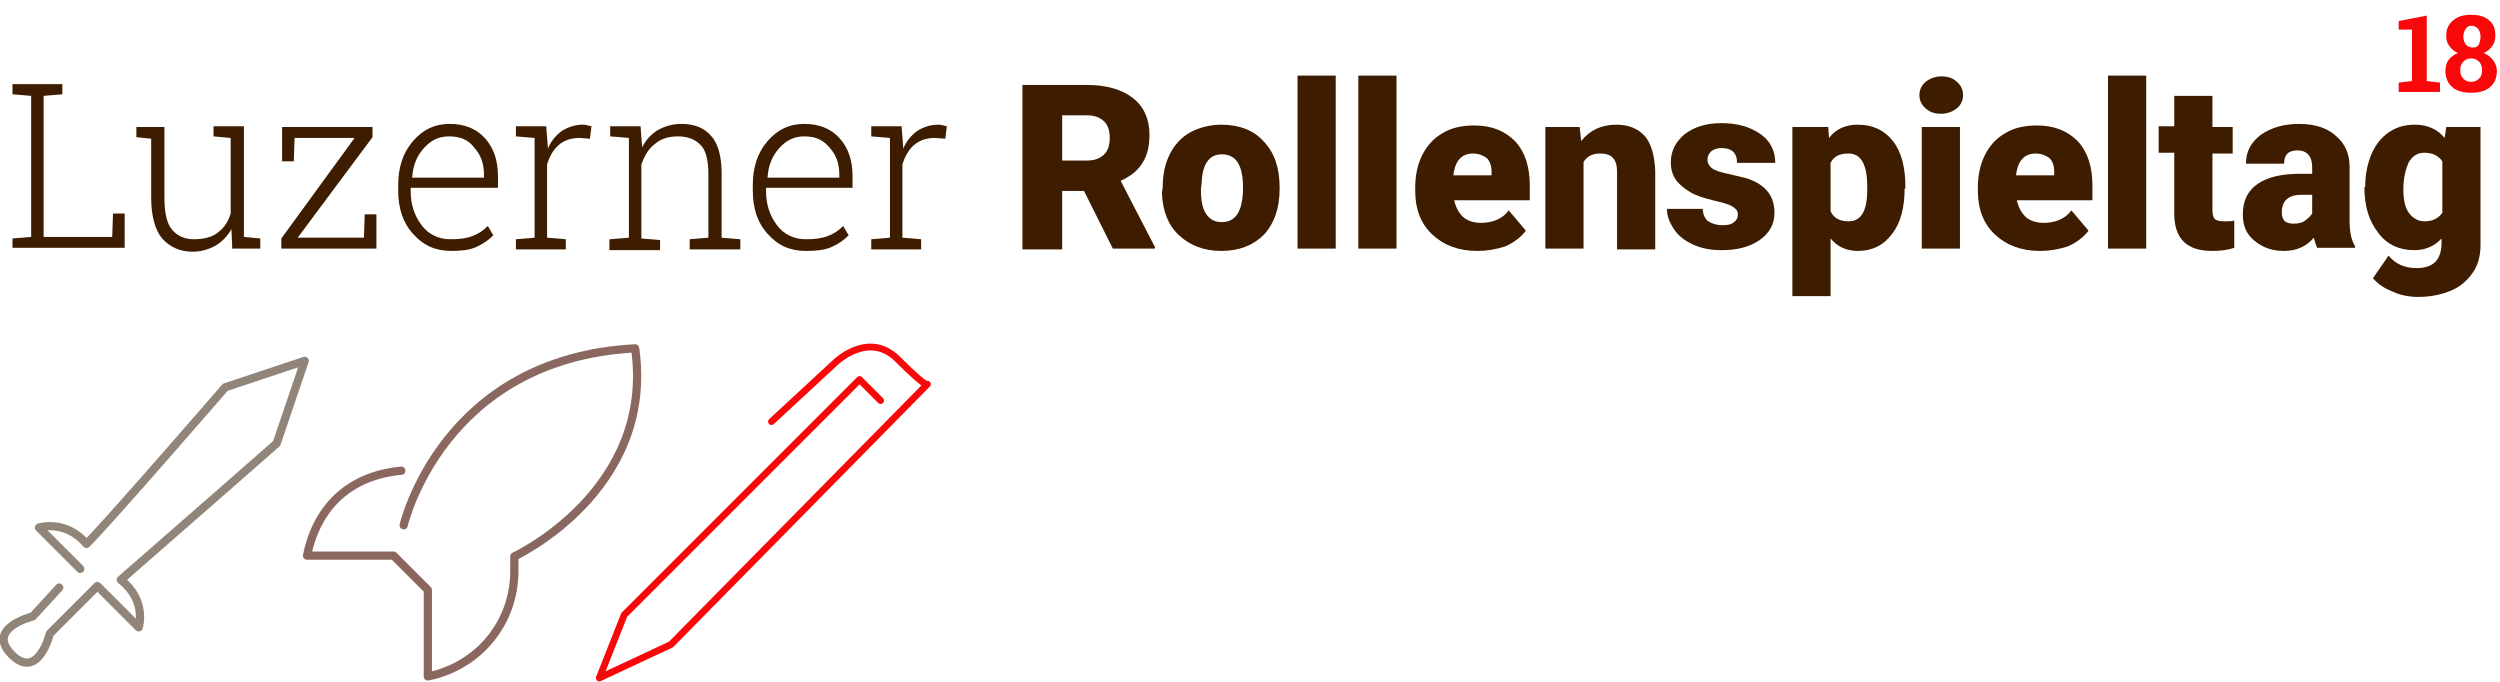
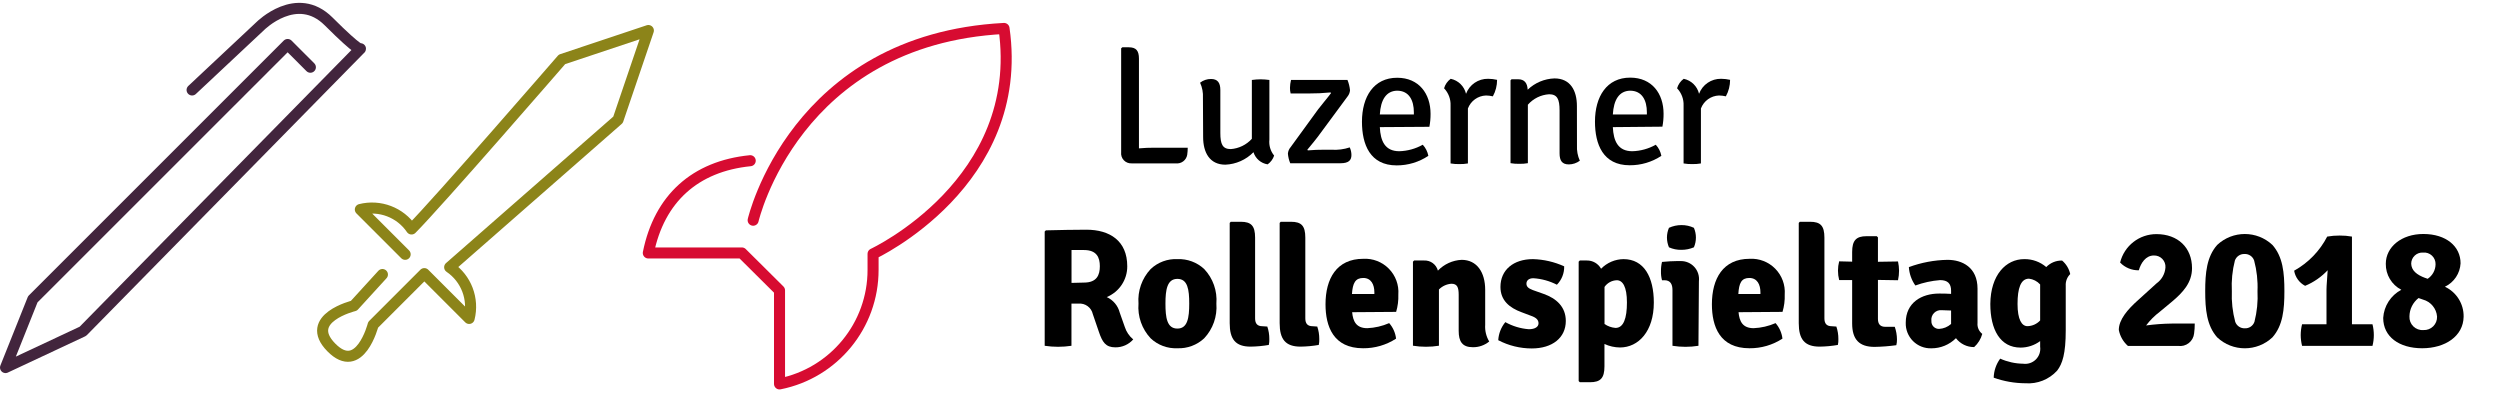
- <svg xmlns="http://www.w3.org/2000/svg" viewBox="0 0 320.8 87.5">
-   <style type="text/css">
-   .st0{fill:#3D1C00;}
-   .st1{fill:none;stroke:#F80808;stroke-width:0.873;stroke-linecap:round;stroke-linejoin:round;stroke-miterlimit:10;}
-   .st2{fill:none;stroke:#8A685F;stroke-width:1.057;stroke-linecap:round;stroke-linejoin:round;stroke-miterlimit:10;}
-   .st3{fill:none;stroke:#918579;stroke-width:1.057;stroke-linecap:round;stroke-linejoin:round;stroke-miterlimit:10;}
-   .st4{fill:#F80808;}
-   </style>
-   <g>
-     <path class="st0" d="M1.6,31.9v-1.3l2.4-0.2V12.3l-2.4-0.2v-1.3h2.4h1.7H8v1.3l-2.4,0.2v18.1h8.8l0.1-3h1.5v4.4H1.6z" />
-     <path class="st0" d="M29.7,29.4c-0.5,0.9-1.2,1.6-2,2.1c-0.9,0.5-1.9,0.8-3,0.8c-1.6,0-2.9-0.6-3.9-1.7c-0.9-1.1-1.4-2.9-1.4-5.2     v-7.6l-1.9-0.2v-1.3h1.9h1.7v9.1c0,1.9,0.3,3.3,1,4.1c0.7,0.8,1.6,1.2,2.8,1.2c1.3,0,2.4-0.3,3.1-0.9c0.8-0.6,1.3-1.4,1.6-2.4v-9.7     l-2.2-0.2v-1.3h2.2h1.7v14.2l2.1,0.2v1.3h-3.6L29.7,29.4z" />
-     <path class="st0" d="M38.2,30.5h8.5l0.1-3h1.5v4.4H36.1v-1.3l9.4-12.9h-7.7l-0.1,3h-1.5v-4.4h11.6v1.3L38.2,30.5z" />
-     <path class="st0" d="M57.9,32.2c-2,0-3.6-0.7-4.9-2.2c-1.3-1.4-1.9-3.3-1.9-5.5v-0.8c0-2.2,0.6-4.1,1.9-5.6     c1.3-1.5,2.8-2.2,4.7-2.2c1.9,0,3.4,0.6,4.5,1.8c1.1,1.2,1.7,2.8,1.7,4.9v1.5H52.7v0.4c0,1.8,0.5,3.2,1.4,4.4     c0.9,1.2,2.2,1.8,3.7,1.8c1.1,0,2-0.1,2.8-0.4c0.8-0.3,1.4-0.7,2-1.3l0.7,1.2c-0.6,0.6-1.3,1.1-2.2,1.5S59.1,32.2,57.9,32.2z     M57.6,17.5c-1.3,0-2.3,0.5-3.2,1.5c-0.9,1-1.4,2.2-1.5,3.7l0,0.1h9.2v-0.4c0-1.4-0.4-2.5-1.2-3.4C60.1,17.9,59,17.5,57.6,17.5z" />
-     <path class="st0" d="M70.1,16.3l0.2,2.6v0.2c0.4-1,1-1.7,1.8-2.3c0.8-0.5,1.7-0.8,2.7-0.8c0.2,0,0.4,0,0.6,0.1     c0.2,0,0.4,0.1,0.5,0.1l-0.2,1.6l-1.3-0.1c-1.1,0-2,0.3-2.7,0.9c-0.7,0.6-1.2,1.5-1.5,2.5v9.4l2.4,0.2v1.3h-6.4v-1.3l2.4-0.2V17.7     l-2.4-0.2v-1.3h2.4H70.1z" />
-     <path class="st0" d="M78.3,30.7l2.4-0.2V17.7l-2.4-0.2v-1.3h3.9l0.2,2.7c0.5-1,1.2-1.7,2-2.2c0.9-0.5,1.9-0.8,3-0.8     c1.7,0,3,0.5,3.9,1.6c0.9,1,1.3,2.7,1.3,4.9v8.1l2.4,0.2v1.3h-6.5v-1.3l2.4-0.2v-8.1c0-1.8-0.3-3.1-1-3.8s-1.6-1.1-2.9-1.1     c-1.2,0-2.2,0.3-3,1c-0.8,0.6-1.3,1.5-1.7,2.6v9.5l2.4,0.2v1.3h-6.5V30.7z" />
-     <path class="st0" d="M103.4,32.2c-2,0-3.6-0.7-4.9-2.2c-1.3-1.4-1.9-3.3-1.9-5.5v-0.8c0-2.2,0.6-4.1,1.9-5.6     c1.3-1.5,2.8-2.2,4.7-2.2c1.9,0,3.4,0.6,4.5,1.8c1.1,1.2,1.7,2.8,1.7,4.9v1.5H98.3v0.4c0,1.8,0.5,3.2,1.4,4.4     c0.9,1.2,2.2,1.8,3.7,1.8c1.1,0,2-0.1,2.8-0.4c0.8-0.3,1.4-0.7,2-1.3l0.7,1.2c-0.6,0.6-1.3,1.1-2.2,1.5S104.7,32.2,103.4,32.2z     M103.2,17.5c-1.3,0-2.3,0.5-3.2,1.5c-0.9,1-1.4,2.2-1.5,3.7l0,0.1h9.2v-0.4c0-1.4-0.4-2.5-1.2-3.4     C105.6,17.9,104.6,17.5,103.2,17.5z" />
-     <path class="st0" d="M115.7,16.3l0.2,2.6v0.2c0.4-1,1-1.7,1.8-2.3c0.8-0.5,1.7-0.8,2.7-0.8c0.2,0,0.4,0,0.6,0.1     c0.2,0,0.4,0.1,0.5,0.1l-0.2,1.6l-1.3-0.1c-1.1,0-2,0.3-2.7,0.9c-0.7,0.6-1.2,1.5-1.5,2.5v9.4l2.4,0.2v1.3h-6.4v-1.3l2.4-0.2V17.7     l-2.4-0.2v-1.3h2.4H115.7z" />
-     <path class="st0" d="M139.1,24.5h-2.8v7.5h-5.1V10.9h8.3c2.5,0,4.5,0.6,5.9,1.7c1.4,1.1,2.1,2.7,2.1,4.7c0,1.5-0.3,2.7-0.9,3.6     c-0.6,1-1.5,1.7-2.8,2.3l4.4,8.5v0.2h-5.4L139.1,24.5z M136.3,20.6h3.2c1,0,1.7-0.3,2.2-0.8c0.5-0.5,0.7-1.2,0.7-2.1     s-0.2-1.6-0.7-2.1c-0.5-0.5-1.2-0.8-2.2-0.8h-3.2V20.6z" />
-     <path class="st0" d="M149.2,24c0-1.6,0.3-3,0.9-4.2c0.6-1.2,1.5-2.2,2.6-2.8s2.5-1,4-1c2.3,0,4.2,0.7,5.5,2.2c1.4,1.5,2,3.4,2,5.9     v0.2c0,2.4-0.7,4.4-2,5.8c-1.4,1.4-3.2,2.1-5.5,2.1c-2.2,0-4-0.7-5.4-2c-1.4-1.3-2.1-3.1-2.2-5.4L149.2,24z M154.1,24.3     c0,1.4,0.2,2.5,0.7,3.2c0.5,0.7,1.1,1,2,1c1.7,0,2.6-1.3,2.7-4V24c0-2.8-0.9-4.2-2.7-4.2c-1.6,0-2.5,1.2-2.6,3.6L154.1,24.3z" />
-     <path class="st0" d="M171.4,31.9h-4.9V9.7h4.9V31.9z" />
-     <path class="st0" d="M179.2,31.9h-4.9V9.7h4.9V31.9z" />
-     <path class="st0" d="M189.6,32.2c-2.4,0-4.3-0.7-5.8-2.1c-1.5-1.4-2.2-3.3-2.2-5.6v-0.4c0-1.6,0.3-3,0.9-4.2     c0.6-1.2,1.5-2.2,2.6-2.8c1.1-0.7,2.5-1,4.1-1c2.2,0,3.9,0.7,5.2,2c1.3,1.4,1.9,3.3,1.9,5.7v1.9h-9.7c0.2,0.9,0.6,1.6,1.1,2.1     s1.4,0.8,2.3,0.8c1.5,0,2.8-0.5,3.6-1.6l2.2,2.6c-0.6,0.8-1.5,1.5-2.6,2C192,32,190.8,32.2,189.6,32.2z M189,19.7     c-1.4,0-2.3,0.9-2.5,2.8h4.9v-0.4c0-0.8-0.2-1.4-0.6-1.8C190.4,20,189.8,19.7,189,19.7z" />
-     <path class="st0" d="M202.7,16.3l0.2,1.8c1.1-1.4,2.6-2.1,4.5-2.1c1.6,0,2.8,0.5,3.7,1.5c0.8,1,1.2,2.4,1.3,4.4v10.1h-4.9V22     c0-0.8-0.2-1.4-0.5-1.7c-0.3-0.4-0.9-0.6-1.7-0.6c-1,0-1.7,0.4-2.1,1.1v11.1h-4.9V16.3H202.7z" />
-     <path class="st0" d="M223,27.5c0-0.4-0.2-0.7-0.7-1c-0.4-0.3-1.3-0.5-2.5-0.8s-2.2-0.6-3-1.1s-1.4-1-1.8-1.6     c-0.4-0.6-0.6-1.3-0.6-2.2c0-1.4,0.6-2.6,1.8-3.6c1.2-0.9,2.7-1.4,4.7-1.4c2.1,0,3.7,0.5,5,1.4c1.3,0.9,1.9,2.2,1.9,3.7h-4.9     c0-1.3-0.7-1.9-2-1.9c-0.5,0-0.9,0.1-1.3,0.4c-0.3,0.3-0.5,0.6-0.5,1.1c0,0.4,0.2,0.8,0.6,1.1c0.4,0.3,1.1,0.5,2,0.7     c0.9,0.2,1.7,0.4,2.5,0.6c2.4,0.8,3.5,2.3,3.5,4.4c0,1.4-0.6,2.6-1.9,3.5c-1.3,0.9-2.9,1.3-4.9,1.3c-1.3,0-2.5-0.2-3.6-0.7     s-1.9-1.1-2.5-2s-0.9-1.7-0.9-2.6h4.6c0,0.7,0.3,1.3,0.7,1.6c0.5,0.3,1.1,0.5,1.8,0.5c0.7,0,1.2-0.1,1.5-0.4     C222.8,28.3,223,28,223,27.5z" />
-     <path class="st0" d="M244.4,24.2c0,2.4-0.5,4.4-1.6,5.8c-1.1,1.5-2.6,2.2-4.4,2.2c-1.4,0-2.6-0.5-3.5-1.6V38h-4.9V16.3h4.6l0.1,1.4     c0.9-1.2,2.2-1.7,3.7-1.7c1.9,0,3.4,0.7,4.5,2.1c1.1,1.4,1.6,3.4,1.6,5.9V24.2z M239.6,23.9c0-2.8-0.8-4.2-2.4-4.2     c-1.2,0-1.9,0.4-2.3,1.2v6.2c0.4,0.9,1.2,1.3,2.3,1.3c1.6,0,2.4-1.3,2.4-4V23.9z" />
-     <path class="st0" d="M246.3,12.2c0-0.7,0.3-1.3,0.8-1.7c0.5-0.4,1.2-0.7,2-0.7c0.8,0,1.5,0.2,2,0.7c0.5,0.4,0.8,1,0.8,1.7     c0,0.7-0.3,1.3-0.8,1.7c-0.5,0.4-1.2,0.7-2,0.7c-0.8,0-1.5-0.2-2-0.7C246.6,13.5,246.3,12.9,246.3,12.2z M251.5,31.9h-4.9V16.3h4.9     V31.9z" />
-     <path class="st0" d="M261.8,32.2c-2.4,0-4.3-0.7-5.8-2.1c-1.5-1.4-2.2-3.3-2.2-5.6v-0.4c0-1.6,0.3-3,0.9-4.2     c0.6-1.2,1.5-2.2,2.6-2.8c1.1-0.7,2.5-1,4.1-1c2.2,0,3.9,0.7,5.2,2c1.3,1.4,1.9,3.3,1.9,5.7v1.9h-9.7c0.2,0.9,0.6,1.6,1.1,2.1     s1.4,0.8,2.3,0.8c1.5,0,2.8-0.5,3.6-1.6l2.2,2.6c-0.6,0.8-1.5,1.5-2.6,2C264.2,32,263,32.2,261.8,32.2z M261.2,19.7     c-1.4,0-2.3,0.9-2.5,2.8h4.9v-0.4c0-0.8-0.2-1.4-0.6-1.8C262.6,20,262,19.7,261.2,19.7z" />
-     <path class="st0" d="M275.4,31.9h-4.9V9.7h4.9V31.9z" />
-     <path class="st0" d="M283.9,12.4v3.9h2.6v3.4h-2.6v7.2c0,0.6,0.1,1,0.3,1.2c0.2,0.2,0.6,0.3,1.3,0.3c0.5,0,0.9,0,1.2-0.1v3.5     c-0.9,0.3-1.8,0.4-2.8,0.4c-1.7,0-2.9-0.4-3.7-1.2c-0.8-0.8-1.2-2-1.2-3.6v-7.8h-2v-3.4h2v-3.9H283.9z" />
-     <path class="st0" d="M297.4,31.9c-0.2-0.3-0.3-0.8-0.5-1.4c-0.9,1.1-2.2,1.7-3.8,1.7c-1.5,0-2.7-0.4-3.8-1.3s-1.5-2-1.5-3.4     c0-1.7,0.6-3,1.9-3.9c1.3-0.9,3.1-1.3,5.5-1.3h1.5v-0.8c0-1.4-0.6-2.2-1.9-2.2c-1.2,0-1.7,0.6-1.7,1.7h-4.9c0-1.5,0.6-2.7,1.9-3.7     c1.3-0.9,2.9-1.4,4.9-1.4c2,0,3.6,0.5,4.7,1.5c1.2,1,1.8,2.3,1.8,4v6.9c0,1.4,0.2,2.5,0.7,3.3v0.2H297.4z M294.3,28.7     c0.6,0,1.1-0.1,1.5-0.4c0.4-0.3,0.7-0.6,0.9-0.9V25h-1.4c-1.7,0-2.5,0.8-2.5,2.3c0,0.4,0.1,0.8,0.4,1.1     C293.5,28.6,293.8,28.7,294.3,28.7z" />
-     <path class="st0" d="M303.5,24c0-1.6,0.3-3,0.8-4.2c0.5-1.2,1.3-2.2,2.2-2.8c1-0.7,2.1-1,3.4-1c1.6,0,2.9,0.6,3.8,1.7l0.2-1.4h4.4     v15.1c0,1.4-0.3,2.6-1,3.6s-1.6,1.8-2.8,2.3s-2.6,0.8-4.2,0.8c-1.1,0-2.3-0.2-3.3-0.7c-1.1-0.4-1.9-1-2.5-1.7l2-2.9     c0.9,1.1,2.1,1.6,3.6,1.6c2.2,0,3.2-1.1,3.2-3.3v-0.5c-0.9,1-2.1,1.5-3.5,1.5c-1.9,0-3.5-0.7-4.6-2.2c-1.2-1.5-1.8-3.4-1.8-5.9V24z     M308.4,24.3c0,1.3,0.2,2.3,0.7,3s1.2,1.1,2,1.1c1.1,0,1.8-0.4,2.3-1.1v-6.6c-0.5-0.7-1.2-1.1-2.3-1.1c-0.9,0-1.5,0.4-2,1.2     C308.7,21.7,308.4,22.8,308.4,24.3z" />
-   </g>
-   <path class="st1" d="M99,54.1l8.1-7.5c0,0,4.3-4.3,8.1-0.5c3.8,3.8,3.8,3.2,3.8,3.2L86.1,82.7L76.9,87l3.2-8.1l30.2-30.2l2.7,2.7" />
-   <path class="st2" d="M51.5,60.4C45,61,40.7,64.9,39.4,71.3h11.1l4.4,4.4v11.1l0,0C61.4,85.5,66,79.9,66,73.3v-1.9   c0,0,18.1-8.4,15.5-26.7C56.7,46,51.8,67.4,51.8,67.4" />
-   <path class="st3" d="M7.6,75.4l-3.4,3.7c0,0-6.1,1.5-2.7,4.9s4.9-2.7,4.9-2.7l6.1-6.1l5.3,5.3c0,0,1.1-3.4-2.3-6.1   c6.1-5.3,20-17.5,20-17.5l3.6-10.6l-10.2,3.4c0,0-14.8,17.1-17.8,20.1C8.4,66.6,5,67.7,5,67.7l5.3,5.3" />
-   <g>
-     <path class="st4" d="M307.8,10.6l1.7-0.2V3.8h-1.7V2.7l3.6-0.7v8.4l1.7,0.2v1.2h-5.3V10.6z" />
-     <path class="st4" d="M320.2,4.6c0,0.5-0.1,0.9-0.4,1.3c-0.3,0.4-0.6,0.7-1.1,0.9c0.5,0.2,0.9,0.5,1.2,0.9s0.5,0.9,0.5,1.4     c0,0.9-0.3,1.6-0.9,2.1c-0.6,0.5-1.4,0.7-2.4,0.7c-1,0-1.8-0.2-2.4-0.7s-0.9-1.2-0.9-2.1c0-0.5,0.1-1,0.4-1.4s0.7-0.7,1.2-0.9     c-0.5-0.2-0.8-0.5-1.1-0.9c-0.3-0.4-0.4-0.8-0.4-1.3c0-0.9,0.3-1.5,0.9-2c0.6-0.5,1.3-0.7,2.3-0.7s1.7,0.2,2.3,0.7     S320.2,3.7,320.2,4.6z M318.5,9c0-0.4-0.1-0.8-0.4-1.1c-0.3-0.3-0.6-0.4-1-0.4c-0.4,0-0.7,0.1-1,0.4c-0.3,0.3-0.4,0.6-0.4,1.1     c0,0.5,0.1,0.8,0.4,1.1c0.3,0.3,0.6,0.4,1,0.4c0.4,0,0.7-0.1,1-0.4C318.4,9.8,318.5,9.5,318.5,9z M318.3,4.7c0-0.4-0.1-0.7-0.3-1     c-0.2-0.2-0.5-0.4-0.8-0.4c-0.4,0-0.6,0.1-0.8,0.4s-0.3,0.6-0.3,1c0,0.4,0.1,0.7,0.3,1c0.2,0.2,0.5,0.4,0.9,0.4     c0.4,0,0.6-0.1,0.8-0.4C318.2,5.4,318.3,5.1,318.3,4.7z" />
-   </g>
+ <svg xmlns="http://www.w3.org/2000/svg" id="Ebene_1" data-name="Ebene 1" viewBox="0 0 384.85 63">
+   <defs>
+     <style>.cls-1,.cls-2,.cls-3{fill:none;stroke-linecap:round;stroke-linejoin:round;}.cls-1{stroke:#42253d;}.cls-1,.cls-3{stroke-width:1.7px;}.cls-2{stroke:#d70b31;stroke-width:1.7px;}.cls-3{stroke:#8c8419;}</style>
+   </defs>
+   <path d="M182.84,22.74a8.3,8.3,0,0,1-.08,1.09A1.6,1.6,0,0,1,181,25.15H174.2a1.54,1.54,0,0,1-1.61-1.71v-16l.18-.16h1c1.14,0,1.56.54,1.56,1.76V22.84c.8-.08,1.61-.1,2.31-.1Z" />
+   <path d="M185.18,15.06a4.88,4.88,0,0,0-.44-2.33,2.7,2.7,0,0,1,1.69-.57c1,0,1.43.57,1.43,1.69v6.61c0,1.74.34,2.49,1.61,2.49a4.86,4.86,0,0,0,3.24-1.58V12.31a9.87,9.87,0,0,1,1.35-.1,10.58,10.58,0,0,1,1.35.1v9.18a3.31,3.31,0,0,0,.73,2.46,2.64,2.64,0,0,1-1,1.35,2.71,2.71,0,0,1-2.18-1.87,6.43,6.43,0,0,1-4.33,1.92c-2.41,0-3.42-1.87-3.42-4.25Z" />
+   <path d="M202.9,16.85c.6-.8,1.43-1.74,2-2.52l-.08-.1a32.7,32.7,0,0,1-3.42.16h-2.72a3.34,3.34,0,0,1-.1-.86,5.43,5.43,0,0,1,.16-1.22h8.69a5.55,5.55,0,0,1,.39,1.58,1.71,1.71,0,0,1-.34.91l-4.23,5.73c-.57.8-1.37,1.76-2,2.52l.08.1c.83-.08,1.76-.1,2.39-.1H205a7.31,7.31,0,0,0,2.78-.36,2.81,2.81,0,0,1,.26,1.17c0,.78-.39,1.27-1.69,1.27h-7.73a4.81,4.81,0,0,1-.36-1.48,1.73,1.73,0,0,1,.42-1Z" />
+   <path d="M212.41,19.57c.1,2.15.8,3.71,3,3.71a7.81,7.81,0,0,0,3.61-1,3.46,3.46,0,0,1,.86,1.71A8.73,8.73,0,0,1,215,25.46c-4.1,0-5.34-3.22-5.34-6.72,0-3.86,1.82-6.77,5.42-6.77,3.35,0,5.14,2.46,5.14,5.55a10.2,10.2,0,0,1-.18,2Zm0-1.95h5.24v-.34c0-1.82-.73-3.32-2.59-3.32C213.4,14,212.54,15.35,212.41,17.63Z" />
+   <path d="M223.32,12.13a3.07,3.07,0,0,1,2.36,2.31,3.56,3.56,0,0,1,3.4-2.31,6.4,6.4,0,0,1,1.38.16,5.22,5.22,0,0,1-.65,2.54,4.78,4.78,0,0,0-1.06-.13,3.09,3.09,0,0,0-2.78,2v8.46a6.86,6.86,0,0,1-1.32.1,7,7,0,0,1-1.35-.1v-8.9a3.64,3.64,0,0,0-1-2.67A2.76,2.76,0,0,1,223.32,12.13Z" />
+   <path d="M242.76,22.38a5.06,5.06,0,0,0,.44,2.36,2.85,2.85,0,0,1-1.69.57c-1.06,0-1.43-.6-1.43-1.71V17c0-1.74-.36-2.49-1.61-2.49a4.74,4.74,0,0,0-3.27,1.61v9a6.86,6.86,0,0,1-1.32.1,7.13,7.13,0,0,1-1.35-.1V12.36l.16-.16h1c1,0,1.43.6,1.48,1.61a6.26,6.26,0,0,1,4.13-1.74c2.44,0,3.45,1.87,3.45,4.25Z" />
+   <path d="M248.28,19.57c.1,2.15.8,3.71,3,3.71a7.81,7.81,0,0,0,3.61-1,3.46,3.46,0,0,1,.86,1.71,8.73,8.73,0,0,1-4.88,1.45c-4.1,0-5.34-3.22-5.34-6.72,0-3.86,1.82-6.77,5.42-6.77,3.35,0,5.14,2.46,5.14,5.55a10.2,10.2,0,0,1-.18,2Zm0-1.95h5.24v-.34c0-1.82-.73-3.32-2.59-3.32C249.26,14,248.41,15.35,248.28,17.63Z" />
+   <path d="M259.19,12.13a3.07,3.07,0,0,1,2.36,2.31,3.56,3.56,0,0,1,3.4-2.31,6.4,6.4,0,0,1,1.38.16,5.22,5.22,0,0,1-.65,2.54,4.78,4.78,0,0,0-1.06-.13,3.09,3.09,0,0,0-2.78,2v8.46a6.86,6.86,0,0,1-1.32.1,7,7,0,0,1-1.35-.1v-8.9a3.64,3.64,0,0,0-1-2.67A2.76,2.76,0,0,1,259.19,12.13Z" />
+   <path d="M170.37,45.73a3.6,3.6,0,0,1,2,2.39l.78,2.21a4.09,4.09,0,0,0,1.3,1.92,3.61,3.61,0,0,1-2.75,1.22c-1.5,0-2-.8-2.54-2.39l-.93-2.72A2.07,2.07,0,0,0,166,46.74h-1.06v6.49a13.77,13.77,0,0,1-4.12,0V35.64l.18-.18c2.23-.05,4.25-.1,6.23-.1,3.61,0,6.3,1.71,6.3,5.63A5.09,5.09,0,0,1,170.37,45.73Zm-5.42-2.18,1.92-.05c2,0,2.44-1.19,2.44-2.52s-.47-2.49-2.44-2.49c-.52,0-1.19,0-1.92,0Z" />
+   <path d="M185.37,52.08a5.7,5.7,0,0,1-4.12,1.53,5.62,5.62,0,0,1-4.12-1.53,7,7,0,0,1-1.87-5.34,7,7,0,0,1,1.87-5.32,5.62,5.62,0,0,1,4.13-1.53,5.7,5.7,0,0,1,4.12,1.53,6.94,6.94,0,0,1,1.87,5.32A7,7,0,0,1,185.37,52.08Zm-4.12-1.5c1.58,0,1.82-1.69,1.82-3.84s-.23-3.81-1.82-3.81-1.84,1.69-1.84,3.81S179.63,50.58,181.24,50.58Z" />
+   <path d="M195.09,50.27a5.85,5.85,0,0,1,.31,1.92,3.42,3.42,0,0,1-.08.91,17.76,17.76,0,0,1-2.8.26c-2.33,0-3.22-1.14-3.22-3.61V34.32l.16-.18H191c1.61,0,2.21.62,2.21,2.44V49c0,.78.31,1.22,1.14,1.22Z" />
+   <path d="M202.78,50.27a5.85,5.85,0,0,1,.31,1.92,3.42,3.42,0,0,1-.08.91,17.76,17.76,0,0,1-2.8.26c-2.33,0-3.22-1.14-3.22-3.61V34.32l.16-.18h1.58c1.61,0,2.21.62,2.21,2.44V49c0,.78.31,1.22,1.14,1.22Z" />
+   <path d="M208.15,48.06c.13,1.4.62,2.46,2.33,2.46a9.41,9.41,0,0,0,3.37-.78,4.36,4.36,0,0,1,1.06,2.39,9.15,9.15,0,0,1-5.08,1.48c-4.57,0-5.78-3.35-5.78-6.77,0-3.92,1.69-7,5.81-7a5.13,5.13,0,0,1,5.4,5.5,8.28,8.28,0,0,1-.34,2.67Zm0-2.8h3.42V45c0-1.19-.49-2.21-1.71-2.21S208.23,43.58,208.12,45.26Z" />
+   <path d="M228.63,50a4.4,4.4,0,0,0,.62,2.57,3.88,3.88,0,0,1-2.52.88c-1.63,0-2.18-.88-2.18-2.52V45.39c0-1.17-.23-1.71-1.12-1.71a3,3,0,0,0-1.92.88v8.66a12.12,12.12,0,0,1-2,.16,12.35,12.35,0,0,1-2-.16V40.28l.18-.18h1.53a2.1,2.1,0,0,1,2.13,1.56A5.42,5.42,0,0,1,225,40c2.36,0,3.63,1.92,3.63,4.62Z" />
+   <path d="M231.73,49.59a8.82,8.82,0,0,0,3.61,1.09c1,0,1.5-.39,1.5-.91s-.34-.88-1.19-1.17l-1.43-.54c-1.82-.67-3.24-1.79-3.24-3.89,0-2.62,2-4.28,5-4.28A12.41,12.41,0,0,1,240.79,41a3.89,3.89,0,0,1-1.12,2.83,9.24,9.24,0,0,0-3.63-1c-.7,0-1.06.36-1.06.83s.29.73,1,1l1.61.57c2,.7,3.45,2,3.45,4.18,0,2.59-2.08,4.23-5.24,4.23a11.12,11.12,0,0,1-5.16-1.27A4.81,4.81,0,0,1,231.73,49.59Z" />
+   <path d="M249.38,53.49a5.76,5.76,0,0,1-2.39-.54v3.45c0,1.82-.62,2.44-2.23,2.44h-1.56l-.18-.18V40.28l.18-.18h1.06a2.47,2.47,0,0,1,2.21,1.27,4.91,4.91,0,0,1,3.45-1.48c3.17,0,4.67,2.78,4.67,6.69C254.59,51,252.23,53.49,249.38,53.49ZM247,44.17v5.71a3.49,3.49,0,0,0,1.69.6c1.25,0,1.76-1.5,1.76-3.92s-.65-3.42-1.56-3.42A2.39,2.39,0,0,0,247,44.17Z" />
+   <path d="M261.46,53.23a12.45,12.45,0,0,1-2,.16,12.58,12.58,0,0,1-2-.16V44.64c0-.86-.31-1.5-1.22-1.5h-.39a4.75,4.75,0,0,1-.16-1.37,5.65,5.65,0,0,1,.16-1.45c.8-.08,1.71-.13,2.28-.13h.57a2.77,2.77,0,0,1,2.83,3.09Zm-4.54-18.16a4.57,4.57,0,0,1,1.92-.42,4.39,4.39,0,0,1,1.92.42,3.79,3.79,0,0,1,0,3,4.82,4.82,0,0,1-1.92.39,4.39,4.39,0,0,1-1.92-.39,3.9,3.9,0,0,1-.31-1.5A3.81,3.81,0,0,1,256.92,35.07Z" />
+   <path d="M267.63,48.06c.13,1.4.62,2.46,2.33,2.46a9.42,9.42,0,0,0,3.37-.78,4.37,4.37,0,0,1,1.06,2.39,9.15,9.15,0,0,1-5.08,1.48c-4.57,0-5.78-3.35-5.78-6.77,0-3.92,1.69-7,5.81-7a5.13,5.13,0,0,1,5.4,5.5,8.28,8.28,0,0,1-.34,2.67Zm0-2.8H271V45c0-1.19-.49-2.21-1.71-2.21S267.7,43.58,267.6,45.26Z" />
+   <path d="M282.69,50.27a5.85,5.85,0,0,1,.31,1.92,3.42,3.42,0,0,1-.08.91,17.76,17.76,0,0,1-2.8.26c-2.33,0-3.22-1.14-3.22-3.61V34.32l.16-.18h1.58c1.61,0,2.21.62,2.21,2.44V49c0,.78.31,1.22,1.14,1.22Z" />
+   <path d="M292.34,41.66a6.82,6.82,0,0,1-.16,1.48l-3.09-.05v6c0,.78.34,1.22,1.14,1.22h1.45a6,6,0,0,1,.34,1.92,3.34,3.34,0,0,1-.1.91,28.12,28.12,0,0,1-3.35.26c-2.36,0-3.45-1.14-3.45-3.61V43.11l-2,0a5.79,5.79,0,0,1,0-2.88l2,.05V38.8c0-1.79.62-2.44,2.21-2.44h1.58l.18.18v3.76l3.09-.05A6.82,6.82,0,0,1,292.34,41.66Z" />
+   <path d="M303.9,53.43a3.46,3.46,0,0,1-2.8-1.37,5.32,5.32,0,0,1-3.79,1.56,3.82,3.82,0,0,1-3.94-3.94c0-3.11,2.46-4.49,5.14-4.49.47,0,1.17,0,1.84.05v-.49c0-1.09-.52-1.63-1.69-1.63a14.27,14.27,0,0,0-3.81.83,5.51,5.51,0,0,1-1-2.83A18.1,18.1,0,0,1,299.8,40c2.26,0,4.62,1.14,4.62,4.44v5.27a1.89,1.89,0,0,0,.73,1.69A4.22,4.22,0,0,1,303.9,53.43Zm-3.55-3.55V47.8c-.52,0-1-.05-1.4-.05a1.47,1.47,0,0,0-1.63,1.66,1.15,1.15,0,0,0,1.19,1.22A3,3,0,0,0,300.34,49.88Z" />
+   <path d="M311.61,39.89A5.08,5.08,0,0,1,315,41.11a3.28,3.28,0,0,1,2.44-1,3.79,3.79,0,0,1,1.25,2.08A2.32,2.32,0,0,0,318,44v6.85c0,3.63-.52,5.16-1.32,6.2A6,6,0,0,1,311.79,59a14.68,14.68,0,0,1-4.88-.86,5.17,5.17,0,0,1,1-2.93,8.92,8.92,0,0,0,3.53.78,2.32,2.32,0,0,0,2.62-2.62v-.86a5.09,5.09,0,0,1-3,1c-3.16,0-4.67-2.78-4.67-6.72C306.43,42.33,308.79,39.89,311.61,39.89Zm2.44,3.89a2.73,2.73,0,0,0-1.71-.88c-1.27,0-1.76,1.48-1.76,3.89s.65,3.42,1.53,3.42a2.74,2.74,0,0,0,1.95-.88V43.78Z" />
+   <path d="M337.76,51.33a2.16,2.16,0,0,1-2.46,1.92h-7.73a4.37,4.37,0,0,1-1.4-2.46c0-1.58,1.35-3.16,3-4.62l2.8-2.54a3.3,3.3,0,0,0,1.38-2.46,1.73,1.73,0,0,0-1.79-1.84c-1.25,0-2,1.17-2.31,2.28a3.91,3.91,0,0,1-2.88-1.19,5.74,5.74,0,0,1,5.6-4.38c3.29,0,5.47,2.08,5.47,5.24,0,2.23-1.4,3.74-3.09,5.16L332.47,48a10.73,10.73,0,0,0-2.1,2.1,32.72,32.72,0,0,1,3.94-.29h3.55A10.55,10.55,0,0,1,337.76,51.33Z" />
+   <path d="M341.31,37.71a6.21,6.21,0,0,1,8.51,0c1.61,1.82,1.84,4.28,1.84,7.11s-.23,5.29-1.84,7.11a6.21,6.21,0,0,1-8.51,0c-1.61-1.82-1.84-4.31-1.84-7.11S339.7,39.53,341.31,37.71Zm2.78,11.83a1.51,1.51,0,0,0,1.48,1,1.49,1.49,0,0,0,1.48-1,15.77,15.77,0,0,0,.47-4.72A15.65,15.65,0,0,0,347,40.1a1.49,1.49,0,0,0-1.48-1,1.51,1.51,0,0,0-1.48,1,15.65,15.65,0,0,0-.47,4.72A15.77,15.77,0,0,0,344.09,49.54Z" />
+   <path d="M358.25,36.42a10.64,10.64,0,0,1,1.92-.16,10.21,10.21,0,0,1,1.89.16V48c0,.62,0,1.27,0,1.92l1.76,0h1.4a6.76,6.76,0,0,1,0,3.32H354.38a7.08,7.08,0,0,1-.21-1.66,6.92,6.92,0,0,1,.21-1.66h2.1l1.66,0c0-.65,0-1.3,0-1.92v-3.4c0-.7.13-1.92.18-3A10,10,0,0,1,354.85,44a3.24,3.24,0,0,1-1.69-2.33A12.63,12.63,0,0,0,358.25,36.42Z" />
+   <path d="M369.66,44.61a4.43,4.43,0,0,1-2.39-4c0-2.59,2.41-4.59,5.78-4.59,3.53,0,5.73,1.92,5.73,4.51a4.24,4.24,0,0,1-2.41,3.61,5,5,0,0,1,2.88,4.62c-.05,3-2.85,4.85-6.38,4.85s-6-1.76-6-4.67A5.25,5.25,0,0,1,369.66,44.61Zm2.65,1.27a3.64,3.64,0,0,0-1.4,2.83,2,2,0,0,0,2.15,2.1,2,2,0,0,0,2.1-2.08A2.94,2.94,0,0,0,373,46.12Zm1.06-3.09.34.13a2.71,2.71,0,0,0,1.22-2.23A1.76,1.76,0,0,0,373,38.88a1.72,1.72,0,0,0-1.82,1.71C371.22,41.63,372,42.3,373.37,42.8Z" />
+   <path class="cls-1" d="M29.57,13.85,40.08,4s5.6-5.6,10.51-.7,4.9,4.2,4.9,4.2L12.76,51,.85,56.58l4.2-10.51L44.28,6.85l3.5,3.5" />
+   <path class="cls-2" d="M115.49,24.74c-8.48.85-14,5.82-15.69,14.2h14.4L120,44.7v14.4h0a17.88,17.88,0,0,0,14.4-17.57V39.08s23.55-10.95,20.16-34.7c-32.23,1.7-38.62,29.52-38.62,29.52" />
+   <path class="cls-3" d="M58.87,42.26l-4.39,4.81S46.6,49,51,53.48,57.44,50,57.44,50l7.88-7.88,6.9,6.9a7.35,7.35,0,0,0-3-7.88l25.92-22.7L99.81,4.7,86.51,9.14S67.29,31.31,63.35,35.25a7.35,7.35,0,0,0-7.88-3l6.9,6.9" />
</svg>
